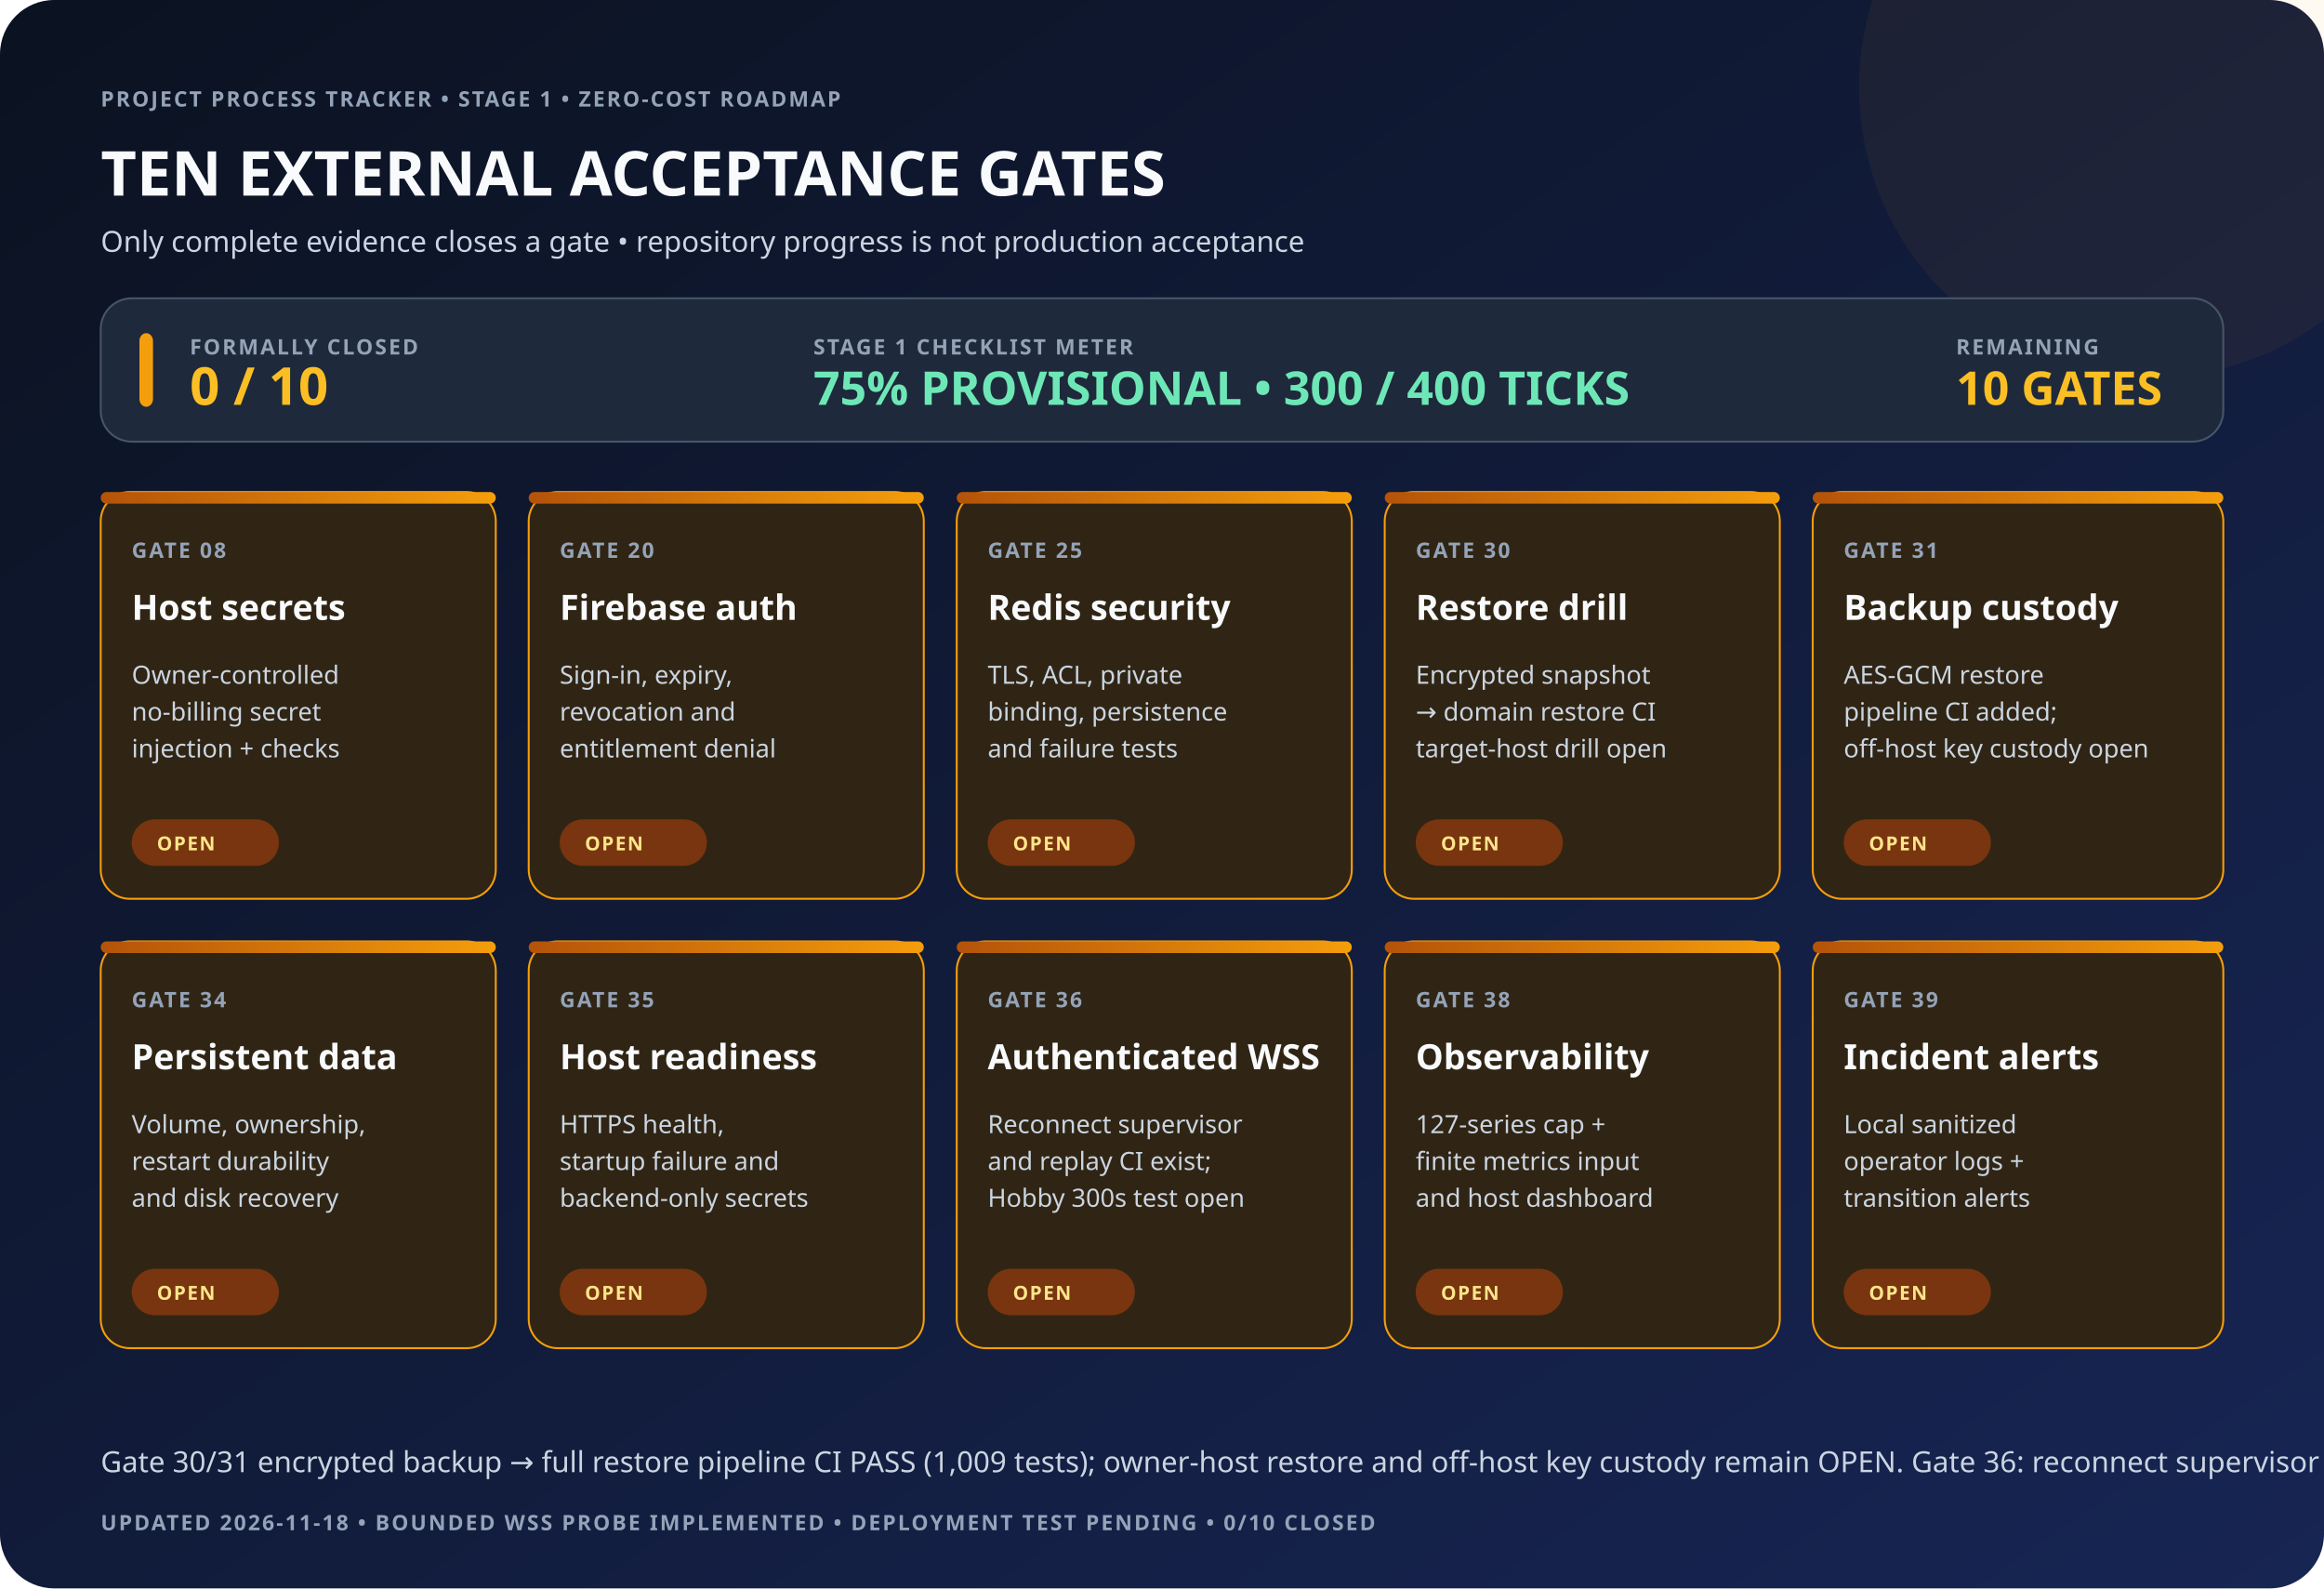
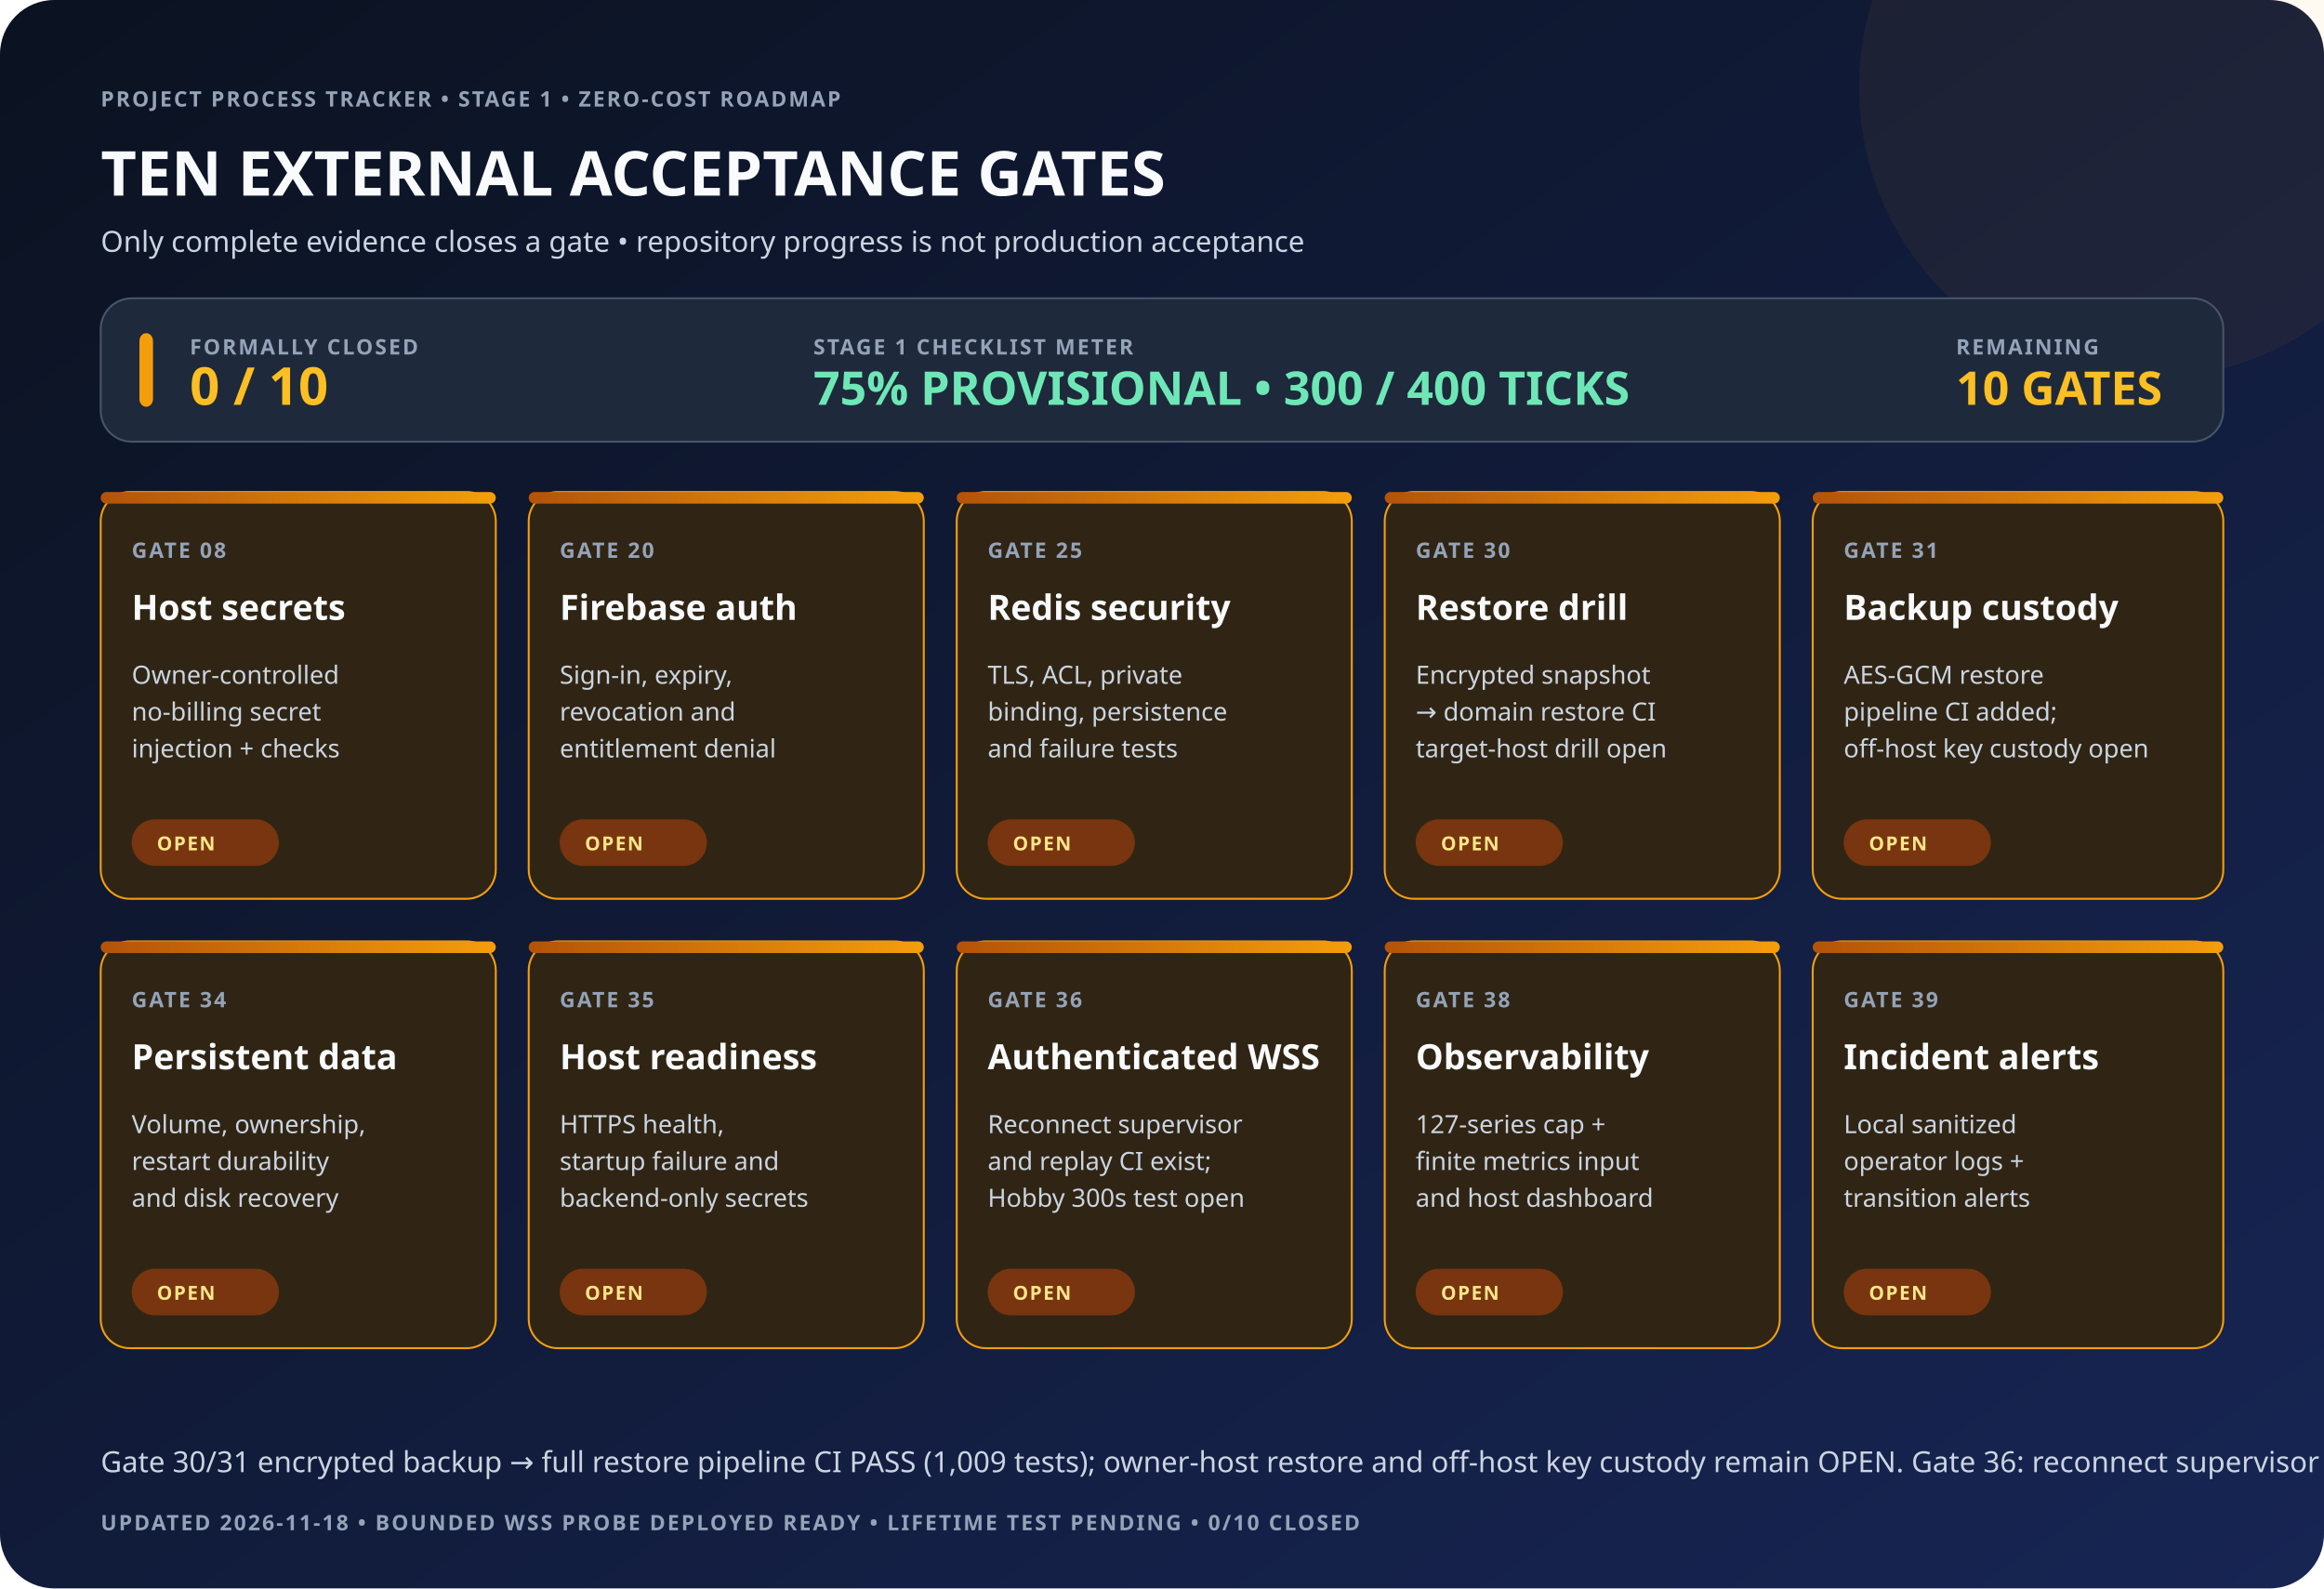
<svg xmlns="http://www.w3.org/2000/svg" width="1200" height="820" viewBox="0 0 1200 820" role="img" aria-labelledby="title desc">
  <defs>
    <linearGradient id="bg" x1="0" y1="0" x2="1" y2="1">
      <stop offset="0" stop-color="#0b1220" />
      <stop offset="1" stop-color="#172554" />
    </linearGradient>
    <linearGradient id="amber" x1="0" y1="0" x2="1" y2="0">
      <stop offset="0" stop-color="#b45309" />
      <stop offset="1" stop-color="#f59e0b" />
    </linearGradient>
    <style>
 .h{font:700 32px system-ui,sans-serif;fill:#f8fafc}.sub{font:500 15px system-ui,sans-serif;fill:#cbd5e1}
 .k{font:700 11px system-ui,sans-serif;letter-spacing:1px;fill:#94a3b8}
 .name{font:700 18px system-ui,sans-serif;fill:#f8fafc}.body{font:500 13px system-ui,sans-serif;fill:#cbd5e1}
 .pill{font:800 10px system-ui,sans-serif;letter-spacing:.7px;fill:#fde68a}
 </style>
  </defs>
  <rect width="1200" height="820" rx="28" fill="url(#bg)" />
  <circle cx="1110" cy="45" r="150" fill="#f59e0b" opacity=".06" />
  <text x="52" y="55" class="k">PROJECT PROCESS TRACKER • STAGE 1 • ZERO-COST ROADMAP</text>
  <text x="52" y="101" class="h">TEN EXTERNAL ACCEPTANCE GATES</text>
  <text x="52" y="130" class="sub">Only complete evidence closes a gate • repository progress is not production acceptance</text>
  <rect x="52" y="154" width="1096" height="74" rx="16" fill="#1e293b" stroke="#475569" />
  <rect x="72" y="172" width="7" height="38" rx="4" fill="#f59e0b" />
  <text x="98" y="183" class="k">FORMALLY CLOSED</text>
  <text x="98" y="209" style="font:800 27px system-ui,sans-serif;fill:#fbbf24">0 / 10</text>
  <text x="420" y="183" class="k">STAGE 1 CHECKLIST METER</text>
  <text x="420" y="209" style="font:800 24px system-ui,sans-serif;fill:#6ee7b7">75% PROVISIONAL • 300 / 400 TICKS</text>
  <text x="1010" y="183" class="k">REMAINING</text>
  <text x="1010" y="209" style="font:800 24px system-ui,sans-serif;fill:#fbbf24">10 GATES</text>
  <g transform="translate(52 254)">
    <rect width="204" height="210" rx="15" fill="#302514" stroke="#f59e0b" />
    <rect width="204" height="6" rx="3" fill="url(#amber)" />
    <text x="16" y="34" class="k">GATE 08</text>
    <text x="16" y="66" class="name">Host secrets</text>
    <text x="16" y="99" class="body">
      <tspan x="16">Owner-controlled</tspan>
      <tspan x="16" dy="19">no-billing secret</tspan>
      <tspan x="16" dy="19">injection + checks</tspan>
    </text>
    <rect x="16" y="169" width="76" height="24" rx="12" fill="#78350f" />
    <text x="29" y="185" class="pill">OPEN</text>
  </g>
  <g transform="translate(273 254)">
    <rect width="204" height="210" rx="15" fill="#302514" stroke="#f59e0b" />
    <rect width="204" height="6" rx="3" fill="url(#amber)" />
    <text x="16" y="34" class="k">GATE 20</text>
    <text x="16" y="66" class="name">Firebase auth</text>
    <text x="16" y="99" class="body">
      <tspan x="16">Sign-in, expiry,</tspan>
      <tspan x="16" dy="19">revocation and</tspan>
      <tspan x="16" dy="19">entitlement denial</tspan>
    </text>
    <rect x="16" y="169" width="76" height="24" rx="12" fill="#78350f" />
    <text x="29" y="185" class="pill">OPEN</text>
  </g>
  <g transform="translate(494 254)">
    <rect width="204" height="210" rx="15" fill="#302514" stroke="#f59e0b" />
    <rect width="204" height="6" rx="3" fill="url(#amber)" />
    <text x="16" y="34" class="k">GATE 25</text>
    <text x="16" y="66" class="name">Redis security</text>
    <text x="16" y="99" class="body">
      <tspan x="16">TLS, ACL, private</tspan>
      <tspan x="16" dy="19">binding, persistence</tspan>
      <tspan x="16" dy="19">and failure tests</tspan>
    </text>
    <rect x="16" y="169" width="76" height="24" rx="12" fill="#78350f" />
    <text x="29" y="185" class="pill">OPEN</text>
  </g>
  <g transform="translate(715 254)">
    <rect width="204" height="210" rx="15" fill="#302514" stroke="#f59e0b" />
    <rect width="204" height="6" rx="3" fill="url(#amber)" />
    <text x="16" y="34" class="k">GATE 30</text>
    <text x="16" y="66" class="name">Restore drill</text>
    <text x="16" y="99" class="body">
      <tspan x="16">Encrypted snapshot</tspan>
      <tspan x="16" dy="19">→ domain restore CI</tspan>
      <tspan x="16" dy="19">target-host drill open</tspan>
    </text>
    <rect x="16" y="169" width="76" height="24" rx="12" fill="#78350f" />
    <text x="29" y="185" class="pill">OPEN</text>
  </g>
  <g transform="translate(936 254)">
    <rect width="212" height="210" rx="15" fill="#302514" stroke="#f59e0b" />
    <rect width="212" height="6" rx="3" fill="url(#amber)" />
    <text x="16" y="34" class="k">GATE 31</text>
    <text x="16" y="66" class="name">Backup custody</text>
    <text x="16" y="99" class="body">
      <tspan x="16">AES-GCM restore</tspan>
      <tspan x="16" dy="19">pipeline CI added;</tspan>
      <tspan x="16" dy="19">off-host key custody open</tspan>
    </text>
    <rect x="16" y="169" width="76" height="24" rx="12" fill="#78350f" />
    <text x="29" y="185" class="pill">OPEN</text>
  </g>
  <g transform="translate(52 486)">
    <rect width="204" height="210" rx="15" fill="#302514" stroke="#f59e0b" />
    <rect width="204" height="6" rx="3" fill="url(#amber)" />
    <text x="16" y="34" class="k">GATE 34</text>
    <text x="16" y="66" class="name">Persistent data</text>
    <text x="16" y="99" class="body">
      <tspan x="16">Volume, ownership,</tspan>
      <tspan x="16" dy="19">restart durability</tspan>
      <tspan x="16" dy="19">and disk recovery</tspan>
    </text>
    <rect x="16" y="169" width="76" height="24" rx="12" fill="#78350f" />
    <text x="29" y="185" class="pill">OPEN</text>
  </g>
  <g transform="translate(273 486)">
    <rect width="204" height="210" rx="15" fill="#302514" stroke="#f59e0b" />
    <rect width="204" height="6" rx="3" fill="url(#amber)" />
    <text x="16" y="34" class="k">GATE 35</text>
    <text x="16" y="66" class="name">Host readiness</text>
    <text x="16" y="99" class="body">
      <tspan x="16">HTTPS health,</tspan>
      <tspan x="16" dy="19">startup failure and</tspan>
      <tspan x="16" dy="19">backend-only secrets</tspan>
    </text>
    <rect x="16" y="169" width="76" height="24" rx="12" fill="#78350f" />
    <text x="29" y="185" class="pill">OPEN</text>
  </g>
  <g transform="translate(494 486)">
    <rect width="204" height="210" rx="15" fill="#302514" stroke="#f59e0b" />
    <rect width="204" height="6" rx="3" fill="url(#amber)" />
    <text x="16" y="34" class="k">GATE 36</text>
    <text x="16" y="66" class="name">Authenticated WSS</text>
    <text x="16" y="99" class="body">
      <tspan x="16">Reconnect supervisor</tspan>
      <tspan x="16" dy="19">and replay CI exist;</tspan>
      <tspan x="16" dy="19">Hobby 300s test open</tspan>
    </text>
    <rect x="16" y="169" width="76" height="24" rx="12" fill="#78350f" />
    <text x="29" y="185" class="pill">OPEN</text>
  </g>
  <g transform="translate(715 486)">
    <rect width="204" height="210" rx="15" fill="#302514" stroke="#f59e0b" />
    <rect width="204" height="6" rx="3" fill="url(#amber)" />
    <text x="16" y="34" class="k">GATE 38</text>
    <text x="16" y="66" class="name">Observability</text>
    <text x="16" y="99" class="body">
      <tspan x="16">127-series cap +</tspan>
      <tspan x="16" dy="19">finite metrics input</tspan>
      <tspan x="16" dy="19">and host dashboard</tspan>
    </text>
    <rect x="16" y="169" width="76" height="24" rx="12" fill="#78350f" />
    <text x="29" y="185" class="pill">OPEN</text>
  </g>
  <g transform="translate(936 486)">
    <rect width="212" height="210" rx="15" fill="#302514" stroke="#f59e0b" />
    <rect width="212" height="6" rx="3" fill="url(#amber)" />
    <text x="16" y="34" class="k">GATE 39</text>
    <text x="16" y="66" class="name">Incident alerts</text>
    <text x="16" y="99" class="body">
      <tspan x="16">Local sanitized</tspan>
      <tspan x="16" dy="19">operator logs +</tspan>
      <tspan x="16" dy="19">transition alerts</tspan>
    </text>
    <rect x="16" y="169" width="76" height="24" rx="12" fill="#78350f" />
    <text x="29" y="185" class="pill">OPEN</text>
  </g>
-   <text x="52" y="760" class="sub">Gate 30/31 encrypted backup → full restore pipeline CI PASS (1,009 tests); owner-host restore and off-host key custody remain OPEN. Gate 36: reconnect supervisor is CI-covered; bounded 330s synthetic heartbeat probe implemented (10s cadence / 25s idle). Deployment observation, Fluid read-back, Android WSS and production fan-out remain OPEN.</text>
-   <text x="52" y="790" class="k">UPDATED 2026-11-18 • BOUNDED WSS PROBE IMPLEMENTED • DEPLOYMENT TEST PENDING • 0/10 CLOSED</text>
+   <text x="52" y="760" class="sub">Gate 30/31 encrypted backup → full restore pipeline CI PASS (1,009 tests); owner-host restore and off-host key custody remain OPEN. Gate 36: reconnect supervisor is CI-covered; bounded 330s synthetic heartbeat probe deployed READY (10s cadence / 25s idle). Actual platform-close observation, Fluid read-back, Android WSS and production fan-out remain OPEN.</text>
+   <text x="52" y="790" class="k">UPDATED 2026-11-18 • BOUNDED WSS PROBE DEPLOYED READY • LIFETIME TEST PENDING • 0/10 CLOSED</text>
</svg>
